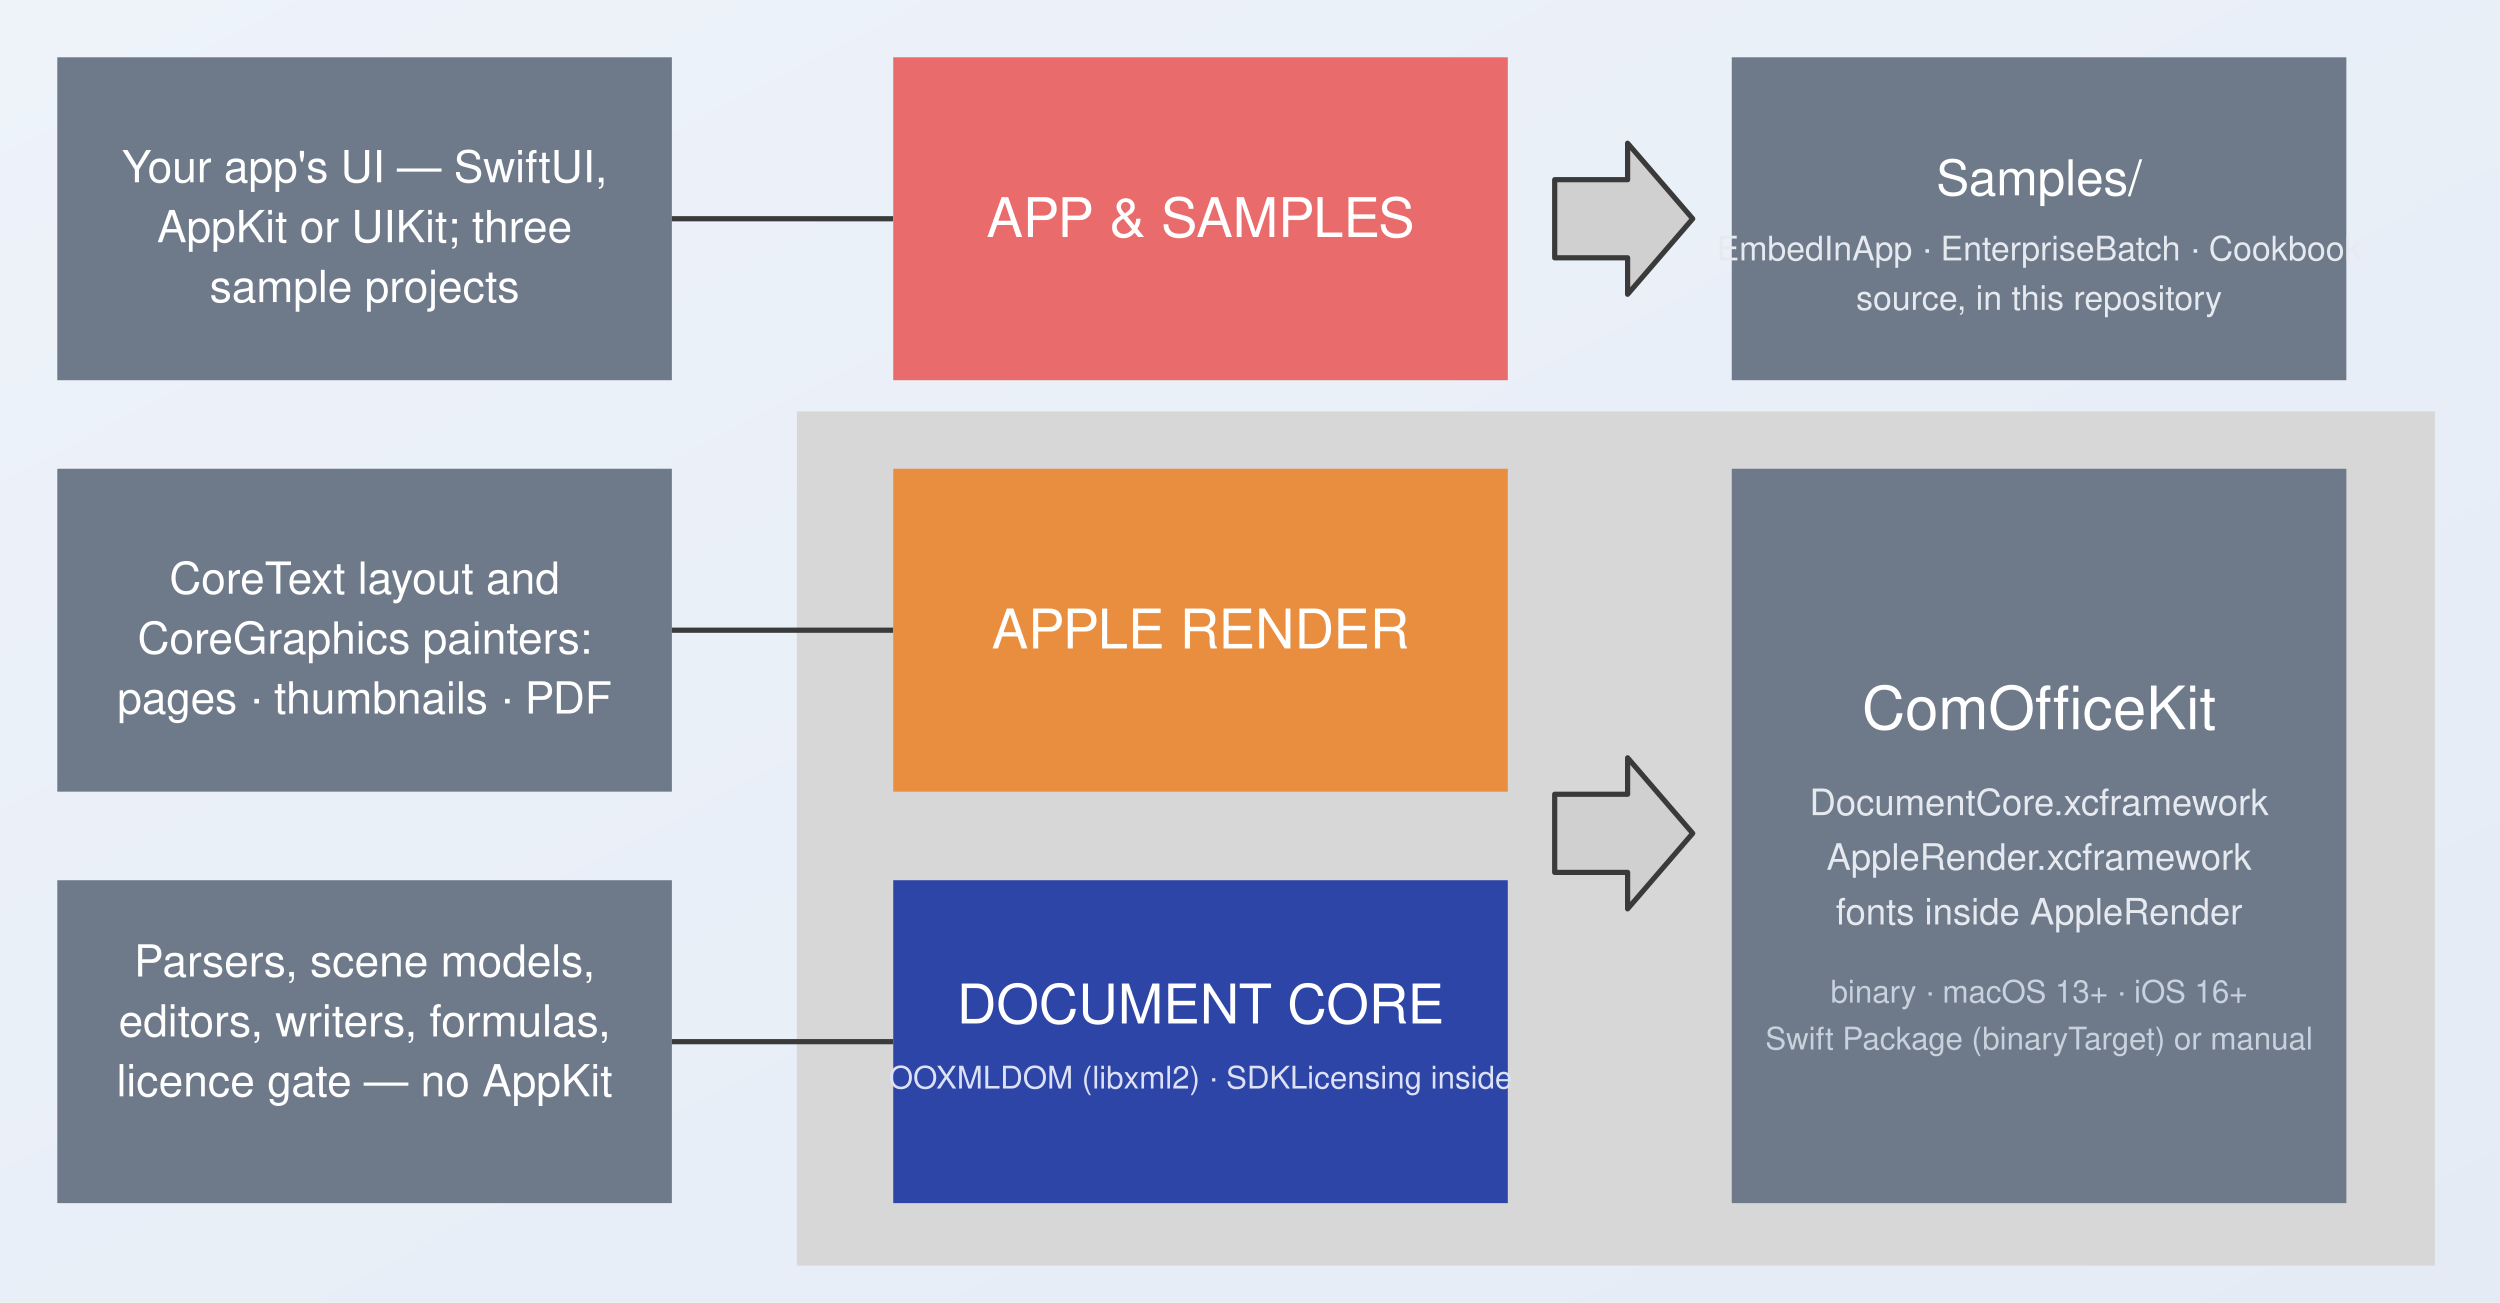
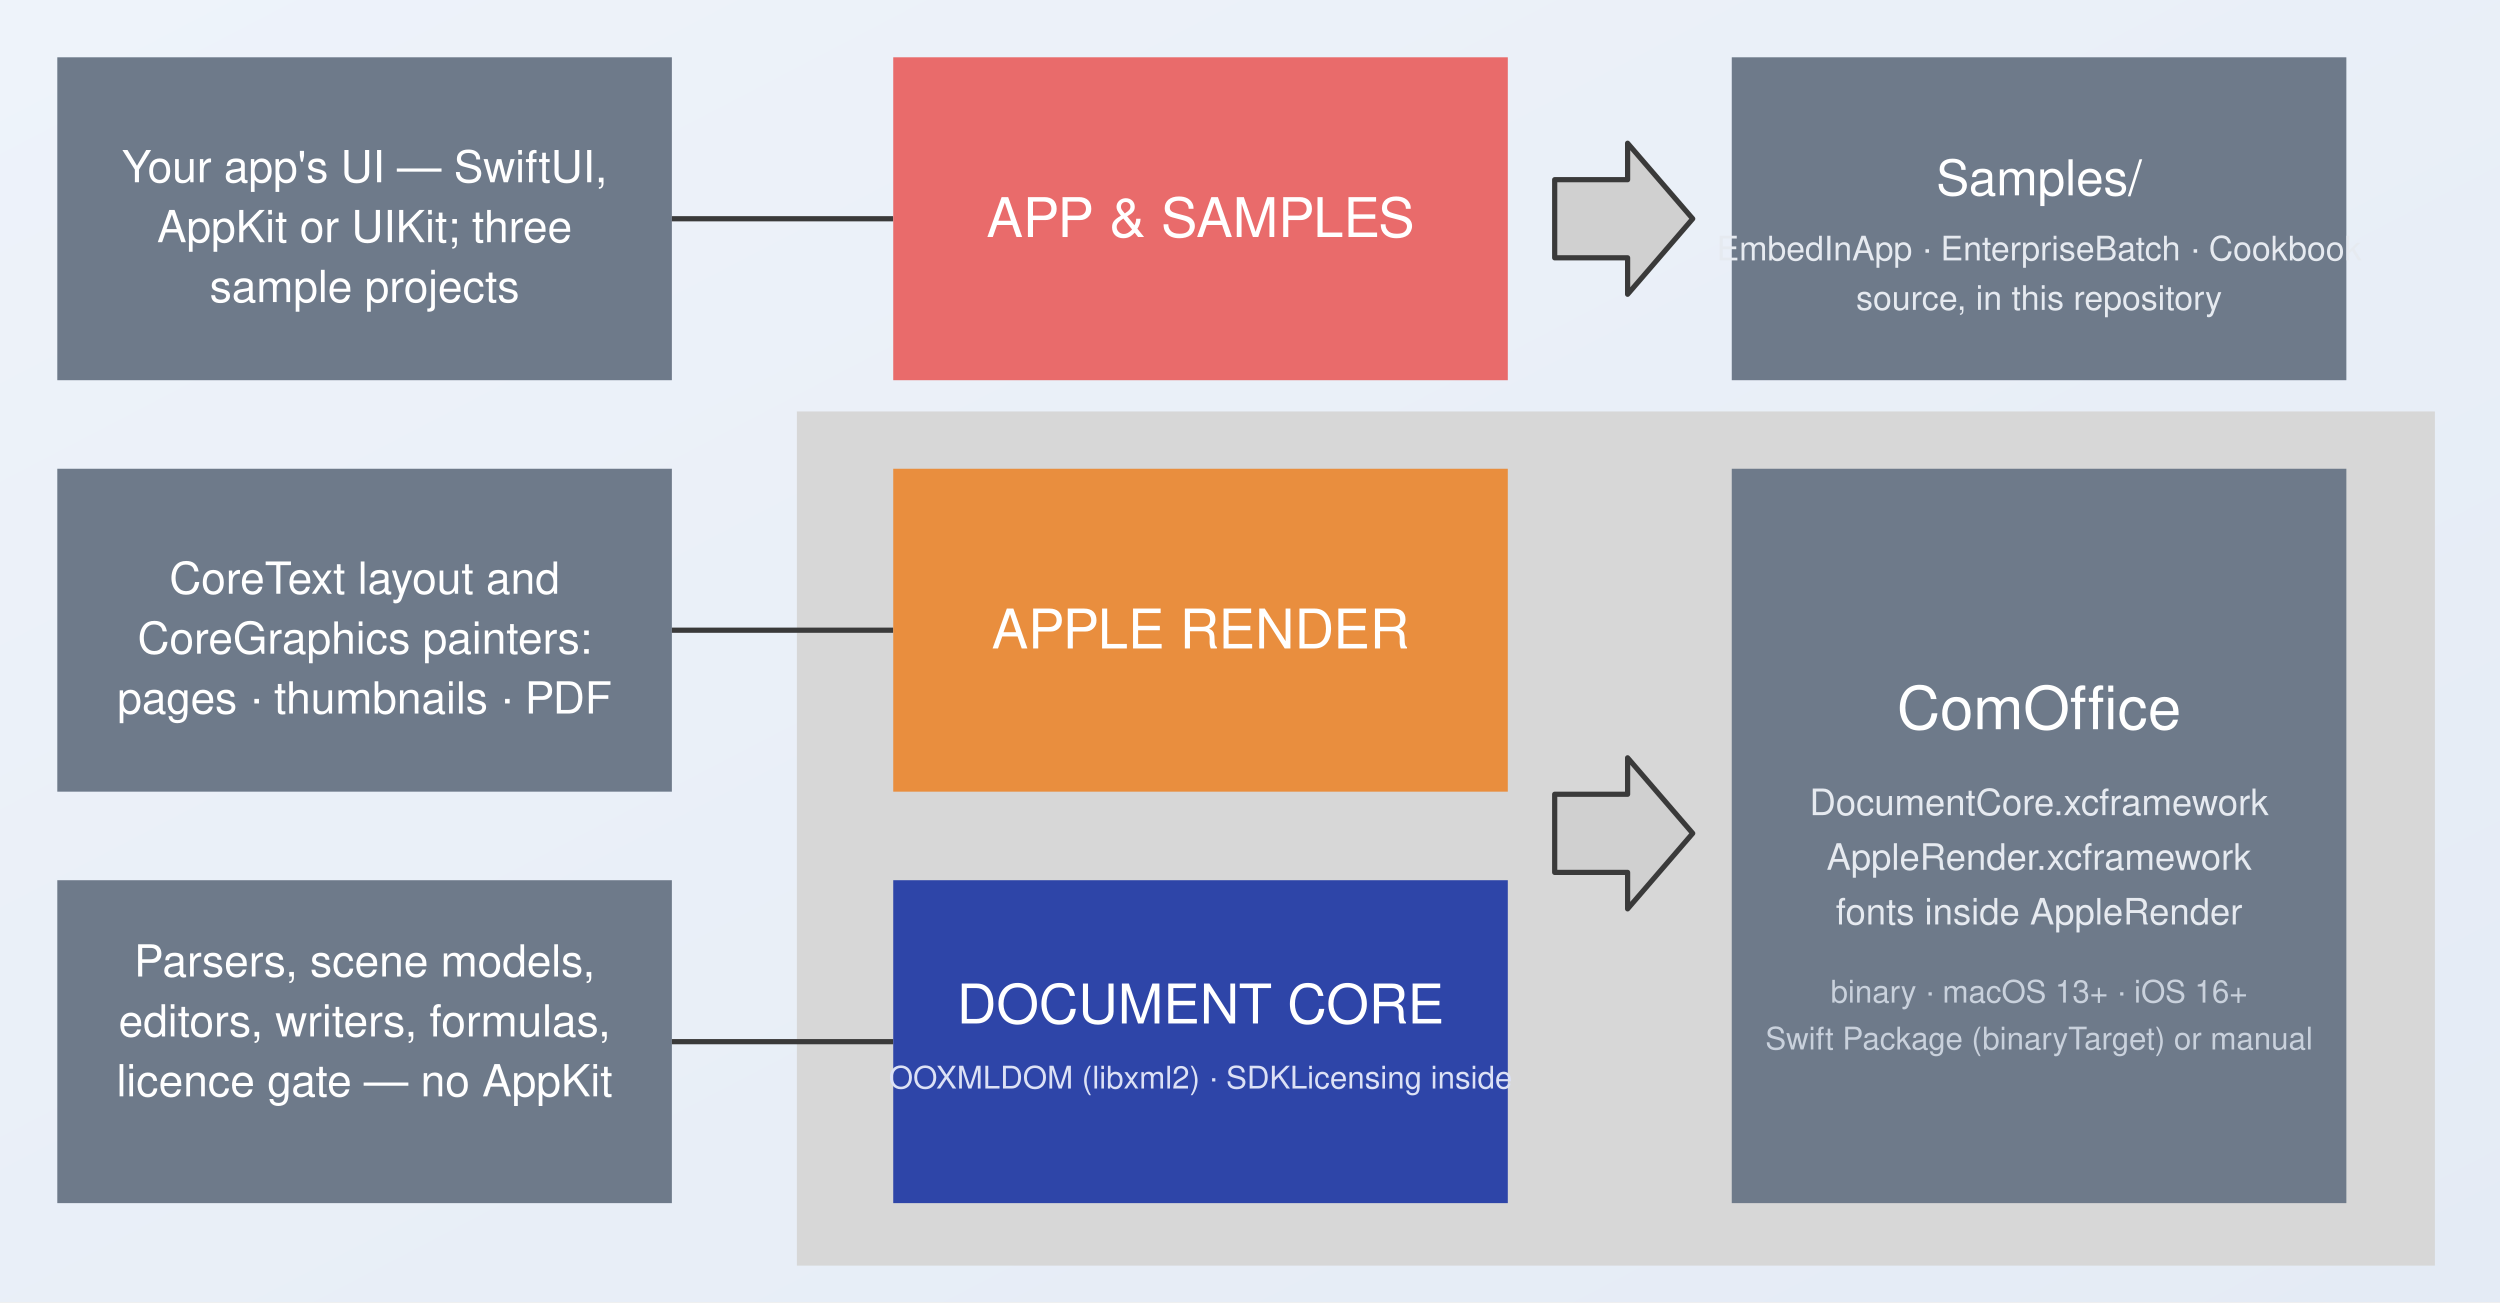
<svg xmlns="http://www.w3.org/2000/svg" width="1920" height="1000" viewBox="0 0 1920 1000" font-family="-apple-system, 'Helvetica Neue', Helvetica, Arial, sans-serif">
  <defs>
    <linearGradient id="bg" x1="0" y1="0" x2="1" y2="1">
      <stop offset="0" stop-color="#EEF3FA" />
      <stop offset="1" stop-color="#E4EBF5" />
    </linearGradient>
  </defs>
  <rect width="1920" height="1000" fill="url(#bg)" />
  <rect x="612" y="316" width="1258" height="656" fill="#D7D7D7" />
  <g fill="#6E7A8A">
    <rect x="44" y="44" width="472" height="248" />
    <rect x="44" y="360" width="472" height="248" />
    <rect x="44" y="676" width="472" height="248" />
  </g>
  <g fill="#FFFFFF" font-size="34" text-anchor="middle">
    <text x="280" y="140">Your app's UI — SwiftUI,</text>
    <text x="280" y="186">AppKit or UIKit; three</text>
    <text x="280" y="232">sample projects</text>
    <text x="280" y="456">CoreText layout and</text>
    <text x="280" y="502">CoreGraphics painters:</text>
    <text x="280" y="548">pages · thumbnails · PDF</text>
    <text x="280" y="750">Parsers, scene models,</text>
    <text x="280" y="796">editors, writers, formulas,</text>
    <text x="280" y="842">licence gate — no AppKit</text>
  </g>
  <g stroke="#3A3A3A" stroke-width="4">
    <line x1="516" y1="168" x2="686" y2="168" />
    <line x1="516" y1="484" x2="686" y2="484" />
    <line x1="516" y1="800" x2="686" y2="800" />
  </g>
  <rect x="686" y="44" width="472" height="248" fill="#E96B6B" />
  <rect x="686" y="360" width="472" height="248" fill="#E98E3E" />
  <rect x="686" y="676" width="472" height="248" fill="#2E45A8" />
  <g fill="#FFFFFF" text-anchor="middle">
    <text x="922" y="182" font-size="42">APP &amp; SAMPLES</text>
    <text x="922" y="498" font-size="42">APPLE RENDER</text>
    <text x="922" y="786" font-size="42">DOCUMENT CORE</text>
    <text x="922" y="836" font-size="24" fill="#DCE1F5">OOXMLDOM (libxml2) · SDKLicensing inside</text>
  </g>
  <g fill="#D0D0D0" stroke="#3A3A3A" stroke-width="4" stroke-linejoin="round">
    <polygon points="1194,138 1250,138 1250,110 1300,168 1250,226 1250,198 1194,198" />
    <polygon points="1194,610 1250,610 1250,582 1300,640 1250,698 1250,670 1194,670" />
  </g>
  <rect x="1330" y="44" width="472" height="248" fill="#6E7A8A" />
  <g fill="#FFFFFF" text-anchor="middle">
    <text x="1566" y="150" font-size="38">Samples/</text>
    <text x="1566" y="200" font-size="26" fill="#E6EAF0">EmbedInApp · EnterpriseBatch · Cookbook</text>
    <text x="1566" y="238" font-size="26" fill="#E6EAF0">source, in this repository</text>
  </g>
  <rect x="1330" y="360" width="472" height="564" fill="#6E7A8A" />
  <g fill="#FFFFFF" text-anchor="middle">
-     <text x="1566" y="560" font-size="46">ComOfficeKit</text>
+     <text x="1566" y="560" font-size="46">ComOffice</text>
    <text x="1566" y="626" font-size="28" fill="#E6EAF0">DocumentCore.xcframework</text>
    <text x="1566" y="668" font-size="28" fill="#E6EAF0">AppleRender.xcframework</text>
    <text x="1566" y="710" font-size="28" fill="#E6EAF0">fonts inside AppleRender</text>
    <text x="1566" y="770" font-size="24" fill="#C9D1DC">binary · macOS 13+ · iOS 16+</text>
    <text x="1566" y="806" font-size="24" fill="#C9D1DC">Swift Package (binaryTarget) or manual</text>
  </g>
</svg>
